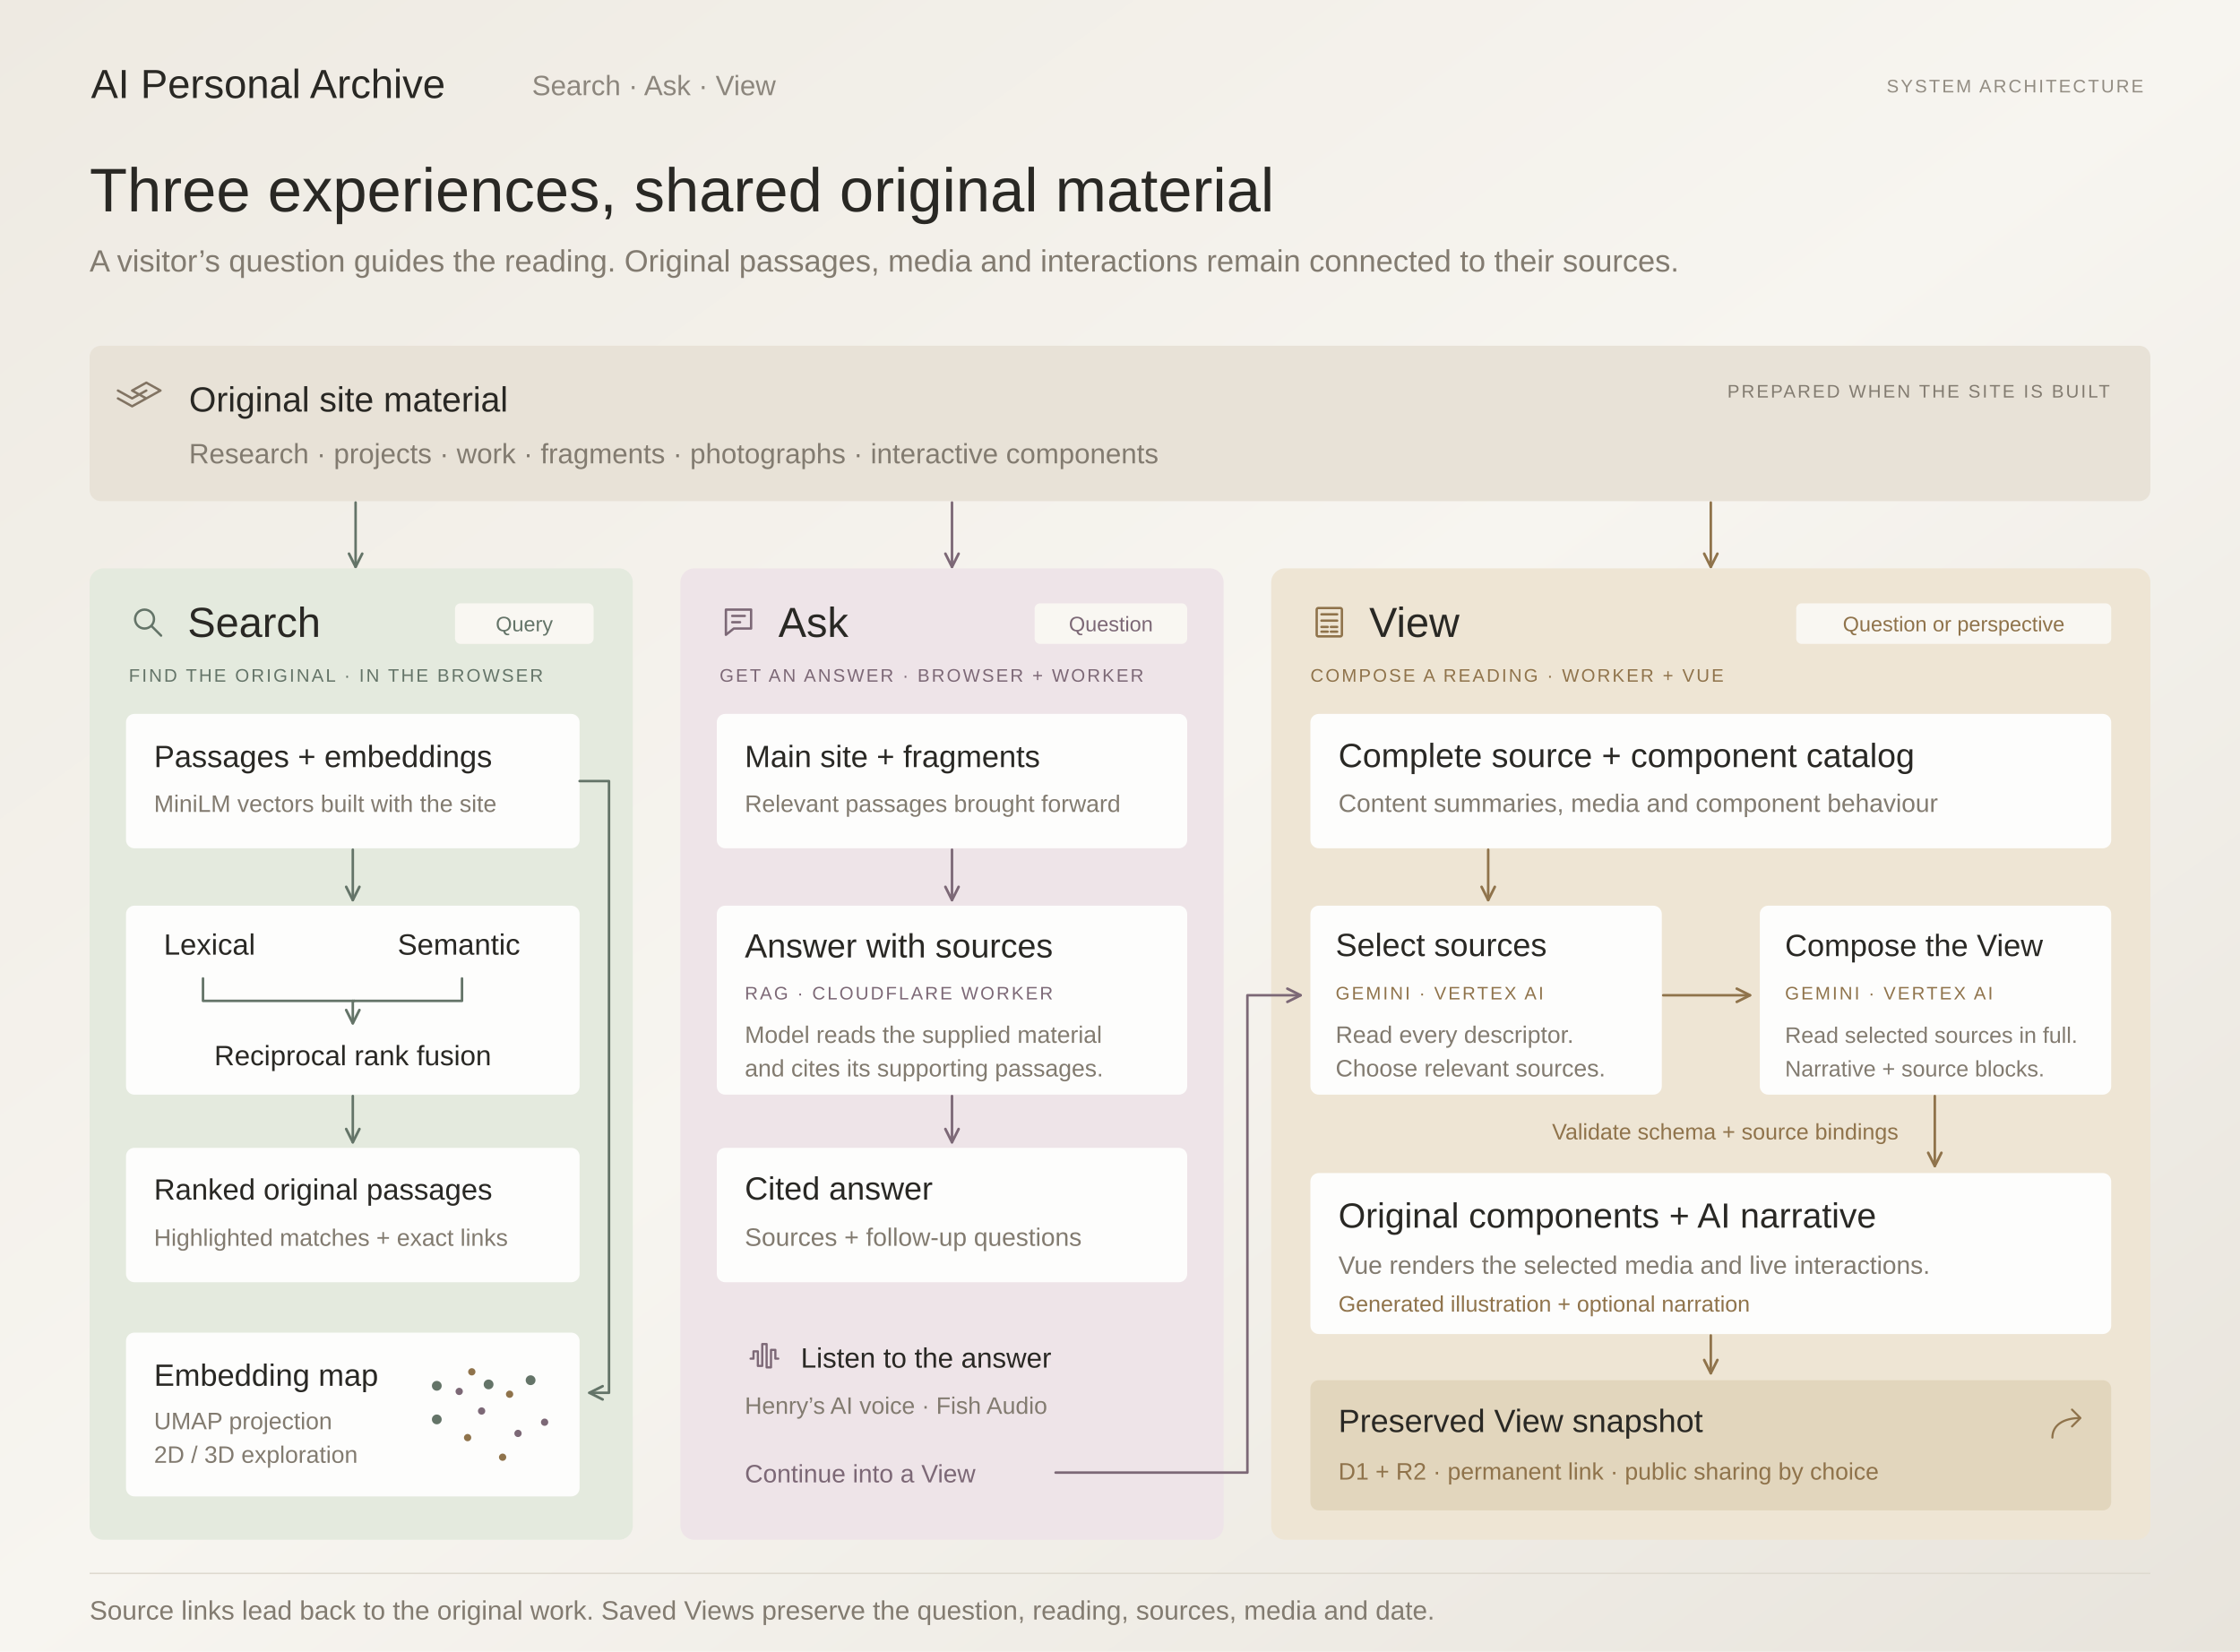
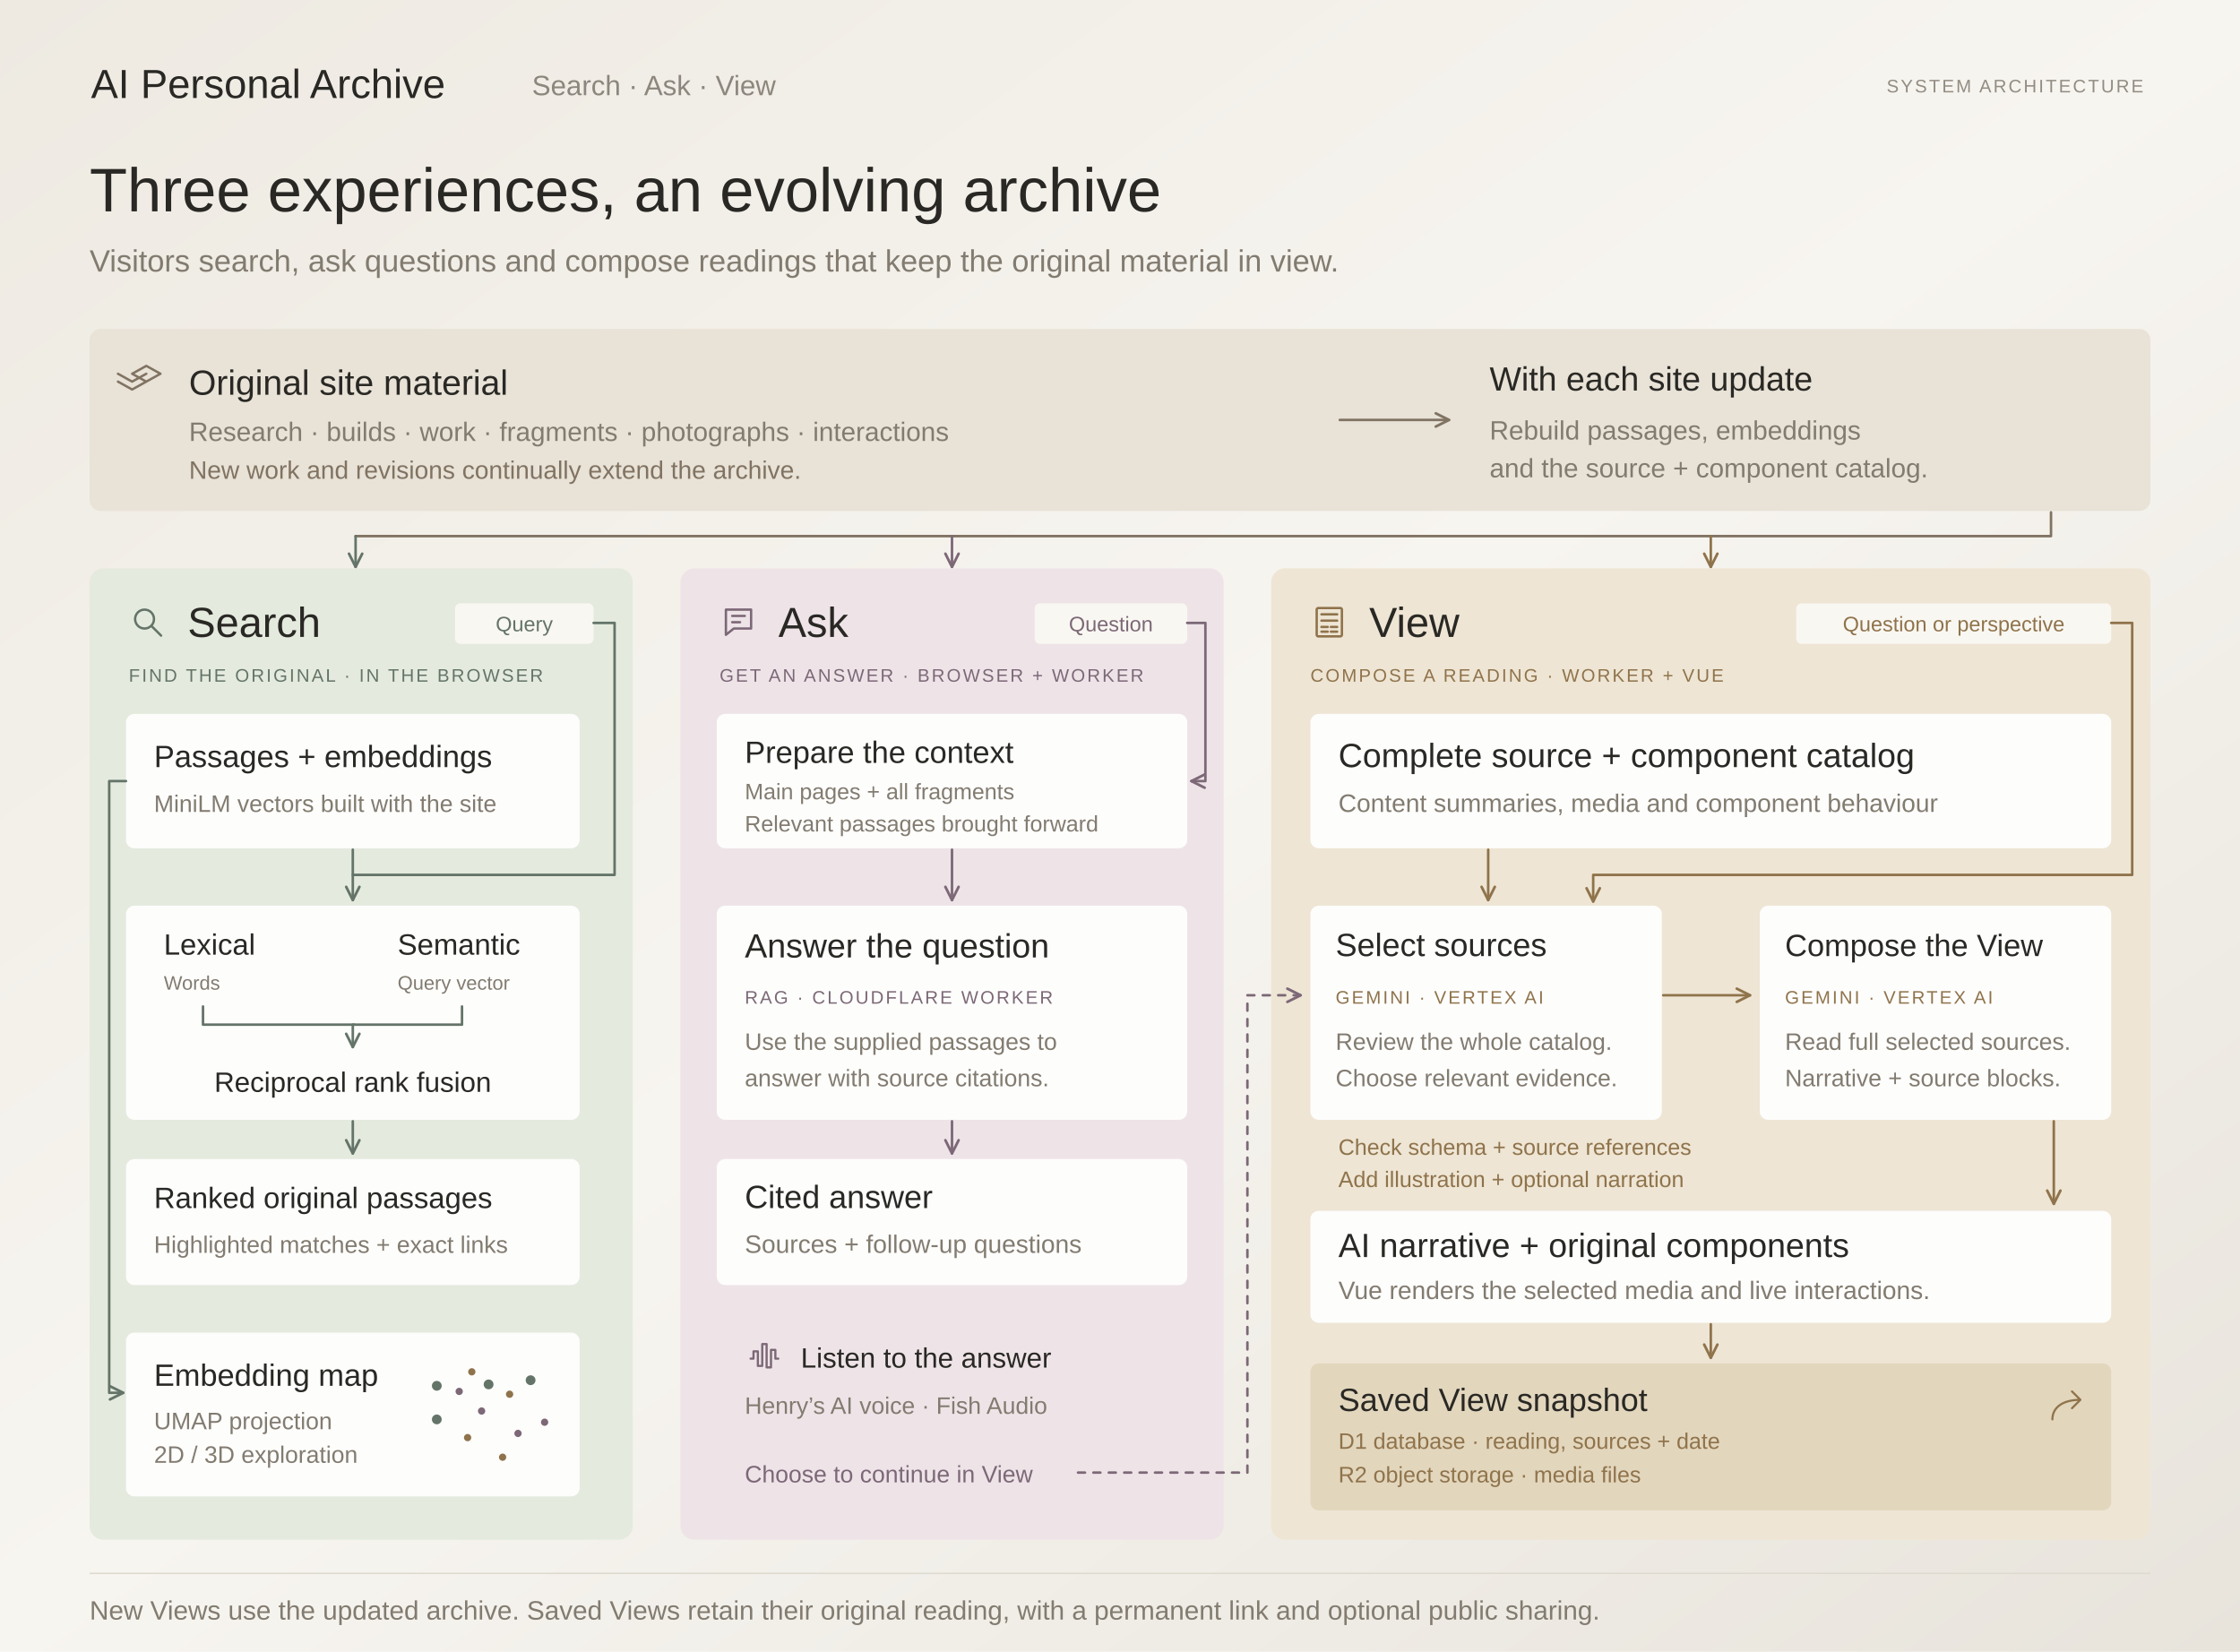
<svg xmlns="http://www.w3.org/2000/svg" width="1600" height="1180" viewBox="0 0 1600 1180" role="img" aria-labelledby="title desc">
  <defs>
    <linearGradient id="ground" x1="0" y1="0" x2="1" y2="1">
      <stop stop-color="#eeeae2" />
      <stop offset=".5" stop-color="#f7f5f0" />
      <stop offset="1" stop-color="#e8e4dc" />
    </linearGradient>
    <marker id="stone-arrow" viewBox="0 0 8 8" refX="7" refY="4" markerWidth="7" markerHeight="7" orient="auto-start-reverse">
      <path d="M1 1l6 3-6 3" fill="none" stroke="#817362" stroke-width="1.2" stroke-linecap="round" stroke-linejoin="round" />
    </marker>
    <marker id="gold-arrow" viewBox="0 0 8 8" refX="7" refY="4" markerWidth="7" markerHeight="7" orient="auto-start-reverse">
      <path d="M1 1l6 3-6 3" fill="none" stroke="#8f734b" stroke-width="1.2" stroke-linecap="round" stroke-linejoin="round" />
    </marker>
    <marker id="graphite-arrow" viewBox="0 0 8 8" refX="7" refY="4" markerWidth="7" markerHeight="7" orient="auto-start-reverse">
      <path d="M1 1l6 3-6 3" fill="none" stroke="#716e69" stroke-width="1.2" stroke-linecap="round" stroke-linejoin="round" />
    </marker>
    <marker id="sage-arrow" viewBox="0 0 8 8" refX="7" refY="4" markerWidth="7" markerHeight="7" orient="auto-start-reverse">
      <path d="M1 1l6 3-6 3" fill="none" stroke="#647468" stroke-width="1.2" stroke-linecap="round" stroke-linejoin="round" />
    </marker>
    <marker id="mauve-arrow" viewBox="0 0 8 8" refX="7" refY="4" markerWidth="7" markerHeight="7" orient="auto-start-reverse">
      <path d="M1 1l6 3-6 3" fill="none" stroke="#7c6876" stroke-width="1.2" stroke-linecap="round" stroke-linejoin="round" />
    </marker>
  </defs>
  <rect x="0" y="0" width="1600" height="1180" rx="0" fill="url(#ground)" stroke="none" />
  <text x="65" y="70" font-family="Arial" font-size="29" fill="#292824">AI Personal Archive</text>
  <text x="380" y="68" font-family="Arial" font-size="20" fill="#8c867d">Search · Ask · View</text>
  <text x="1531" y="66" font-family="Arial" font-size="13" fill="#928c82" letter-spacing="1.4" text-anchor="end">SYSTEM ARCHITECTURE</text>
-   <text x="64" y="151" font-family="Arial" font-size="44" fill="#292824" font-weight="500">Three experiences, shared original material</text>
-   <text x="64" y="194" font-family="Arial" font-size="22" fill="#827b70">A visitor’s question guides the reading. Original passages, media and interactions remain connected to their sources.</text>
-   <rect x="64" y="247" width="1472" height="111" rx="8" fill="#e8e2d7" stroke="none" />
-   <g transform="translate(91 270) scale(1.125)" stroke="#817362" stroke-width="1.5" stroke-linecap="round" stroke-linejoin="round" fill="none">
+   <text x="64" y="151" font-family="Arial" font-size="44" fill="#292824" font-weight="500">Three experiences, an evolving archive</text>
+   <text x="64" y="194" font-family="Arial" font-size="22" fill="#827b70">Visitors search, ask questions and compose readings that keep the original material in view.</text>
+   <rect x="64" y="235" width="1472" height="130" rx="8" fill="#e8e2d7" stroke="none" />
+   <g transform="translate(91 258) scale(1.125)" stroke="#817362" stroke-width="1.5" stroke-linecap="round" stroke-linejoin="round" fill="none">
    <path d="m3 8 9-5 9 5-9 5Z m-9 0 9 5 9-5m-18 5 9 5 9-5" />
  </g>
-   <text x="135" y="294" font-family="Arial" font-size="25" fill="#292824">Original site material</text>
-   <text x="135" y="331" font-family="Arial" font-size="20" fill="#827b70">Research · projects · work · fragments · photographs · interactive components</text>
-   <text text-anchor="end" x="1507" y="284" font-family="Arial" font-size="13" fill="#827b70" letter-spacing="1.4">PREPARED WHEN THE SITE IS BUILT</text>
-   <path d="M254 359L254 405" fill="none" stroke="#647468" stroke-width="1.8" stroke-linecap="round" stroke-linejoin="round" marker-end="url(#sage-arrow)" />
-   <path d="M680 359L680 405" fill="none" stroke="#7c6876" stroke-width="1.8" stroke-linecap="round" stroke-linejoin="round" marker-end="url(#mauve-arrow)" />
-   <path d="M1222 359L1222 405" fill="none" stroke="#8f734b" stroke-width="1.8" stroke-linecap="round" stroke-linejoin="round" marker-end="url(#gold-arrow)" />
+   <text x="135" y="282" font-family="Arial" font-size="25" fill="#292824">Original site material</text>
+   <text x="135" y="315" font-family="Arial" font-size="19" fill="#827b70">Research · builds · work · fragments · photographs · interactions</text>
+   <text x="135" y="342" font-family="Arial" font-size="18" fill="#817362">New work and revisions continually extend the archive.</text>
+   <path d="M957 300h78" fill="none" stroke="#817362" stroke-width="1.8" stroke-linecap="round" stroke-linejoin="round" marker-end="url(#stone-arrow)" />
+   <text x="1064" y="279" font-family="Arial" font-size="24" fill="#292824">With each site update</text>
+   <text x="1064" y="314" font-family="Arial" font-size="19" fill="#827b70">Rebuild passages, embeddings</text>
+   <text x="1064" y="341" font-family="Arial" font-size="19" fill="#827b70">and the source + component catalog.</text>
+   <path d="M1465 366v17H254" fill="none" stroke="#817362" stroke-width="1.8" stroke-linecap="round" stroke-linejoin="round" />
+   <path d="M254 383L254 405" fill="none" stroke="#647468" stroke-width="1.8" stroke-linecap="round" stroke-linejoin="round" marker-end="url(#sage-arrow)" />
+   <path d="M680 383L680 405" fill="none" stroke="#7c6876" stroke-width="1.8" stroke-linecap="round" stroke-linejoin="round" marker-end="url(#mauve-arrow)" />
+   <path d="M1222 383L1222 405" fill="none" stroke="#8f734b" stroke-width="1.8" stroke-linecap="round" stroke-linejoin="round" marker-end="url(#gold-arrow)" />
  <rect x="64" y="406" width="388" height="694" rx="10" fill="#e4eade" stroke="none" />
  <g transform="translate(92 431) scale(1.125)" stroke="#647468" stroke-width="1.5" stroke-linecap="round" stroke-linejoin="round" fill="none">
    <circle cx="10" cy="10" r="6" />
    <path d="m14.5 14.5 6 6" />
  </g>
  <text x="134" y="455" font-family="Arial" font-size="30" fill="#292824">Search</text>
  <text x="92" y="487" font-family="Arial" font-size="13" fill="#647468" letter-spacing="1.4">FIND THE ORIGINAL · IN THE BROWSER</text>
  <rect x="486" y="406" width="388" height="694" rx="10" fill="#eee4e8" stroke="none" />
  <g transform="translate(514 431) scale(1.125)" stroke="#7c6876" stroke-width="1.5" stroke-linecap="round" stroke-linejoin="round" fill="none">
    <path d="M4 4h16v12H9l-5 4Z M8 8h8m-8 4h5" />
  </g>
  <text x="556" y="455" font-family="Arial" font-size="30" fill="#292824">Ask</text>
  <text x="514" y="487" font-family="Arial" font-size="13" fill="#7c6876" letter-spacing="1.4">GET AN ANSWER · BROWSER + WORKER</text>
  <rect x="908" y="406" width="628" height="694" rx="10" fill="#eee5d4" stroke="none" />
  <g transform="translate(936 431) scale(1.125)" stroke="#8f734b" stroke-width="1.5" stroke-linecap="round" stroke-linejoin="round" fill="none">
    <rect x="4" y="3" width="16" height="18" rx="1" />
    <path d="M7 7h10M7 11h10m-10 4h4m2 0h4m-10 3h4m2 0h4" />
  </g>
  <text x="978" y="455" font-family="Arial" font-size="30" fill="#292824">View</text>
  <text x="936" y="487" font-family="Arial" font-size="13" fill="#8f734b" letter-spacing="1.4">COMPOSE A READING · WORKER + VUE</text>
  <rect x="325" y="431" width="99" height="29" rx="4" fill="#f9f7f2" stroke="none" />
  <text x="374.5" y="451" font-family="Arial" font-size="15" fill="#647468" text-anchor="middle">Query</text>
  <rect x="739" y="431" width="109" height="29" rx="4" fill="#f9f7f2" stroke="none" />
  <text x="793.5" y="451" font-family="Arial" font-size="15" fill="#7c6876" text-anchor="middle">Question</text>
  <rect x="1283" y="431" width="225" height="29" rx="4" fill="#f9f7f2" stroke="none" />
  <text x="1395.5" y="451" font-family="Arial" font-size="15" fill="#8f734b" text-anchor="middle">Question or perspective</text>
+   <path d="M424 445h15v180H252" fill="none" stroke="#647468" stroke-width="1.8" stroke-linecap="round" stroke-linejoin="round" />
+   <path d="M848 445h13v113h-10" fill="none" stroke="#7c6876" stroke-width="1.8" stroke-linecap="round" stroke-linejoin="round" marker-end="url(#mauve-arrow)" />
+   <path d="M1508 445h15v180h-385v19" fill="none" stroke="#8f734b" stroke-width="1.8" stroke-linecap="round" stroke-linejoin="round" marker-end="url(#gold-arrow)" />
  <rect x="90" y="510" width="324" height="96" rx="6" fill="#fdfdfc" stroke="none" />
  <text x="110" y="548" font-family="Arial" font-size="22" fill="#292824">Passages + embeddings</text>
  <text x="110" y="580" font-family="Arial" font-size="17" fill="#827b70">MiniLM vectors built with the site</text>
  <path d="M252 607L252 643" fill="none" stroke="#647468" stroke-width="1.8" stroke-linecap="round" stroke-linejoin="round" marker-end="url(#sage-arrow)" />
-   <rect x="90" y="647" width="324" height="135" rx="6" fill="#fdfdfc" stroke="none" />
+   <rect x="90" y="647" width="324" height="153" rx="6" fill="#fdfdfc" stroke="none" />
  <text x="117" y="682" font-family="Arial" font-size="21" fill="#292824">Lexical</text>
  <text x="284" y="682" font-family="Arial" font-size="21" fill="#292824">Semantic</text>
-   <path d="M145 699v16h108" fill="none" stroke="#647468" stroke-width="1.8" stroke-linecap="round" stroke-linejoin="round" />
-   <path d="M330 699v16h-77" fill="none" stroke="#647468" stroke-width="1.8" stroke-linecap="round" stroke-linejoin="round" />
-   <path d="M252 715L252 731" fill="none" stroke="#647468" stroke-width="1.8" stroke-linecap="round" stroke-linejoin="round" marker-end="url(#sage-arrow)" />
-   <text x="252" y="761" font-family="Arial" font-size="20" fill="#292824" text-anchor="middle">Reciprocal rank fusion</text>
-   <path d="M252 783L252 816" fill="none" stroke="#647468" stroke-width="1.8" stroke-linecap="round" stroke-linejoin="round" marker-end="url(#sage-arrow)" />
-   <rect x="90" y="820" width="324" height="96" rx="6" fill="#fdfdfc" stroke="none" />
-   <text x="110" y="857" font-family="Arial" font-size="21" fill="#292824">Ranked original passages</text>
-   <text x="110" y="890" font-family="Arial" font-size="17" fill="#827b70">Highlighted matches + exact links</text>
-   <path d="M414 558h21V995h-14" fill="none" stroke="#647468" stroke-width="1.8" stroke-linecap="round" stroke-linejoin="round" marker-end="url(#sage-arrow)" />
+   <text x="117" y="707" font-family="Arial" font-size="14" fill="#827b70">Words</text>
+   <text x="284" y="707" font-family="Arial" font-size="14" fill="#827b70">Query vector</text>
+   <path d="M145 719v13h108" fill="none" stroke="#647468" stroke-width="1.8" stroke-linecap="round" stroke-linejoin="round" />
+   <path d="M330 719v13h-77" fill="none" stroke="#647468" stroke-width="1.8" stroke-linecap="round" stroke-linejoin="round" />
+   <path d="M252 732L252 748" fill="none" stroke="#647468" stroke-width="1.8" stroke-linecap="round" stroke-linejoin="round" marker-end="url(#sage-arrow)" />
+   <text x="252" y="780" font-family="Arial" font-size="20" fill="#292824" text-anchor="middle">Reciprocal rank fusion</text>
+   <path d="M252 801L252 824" fill="none" stroke="#647468" stroke-width="1.8" stroke-linecap="round" stroke-linejoin="round" marker-end="url(#sage-arrow)" />
+   <rect x="90" y="828" width="324" height="90" rx="6" fill="#fdfdfc" stroke="none" />
+   <text x="110" y="863" font-family="Arial" font-size="21" fill="#292824">Ranked original passages</text>
+   <text x="110" y="895" font-family="Arial" font-size="17" fill="#827b70">Highlighted matches + exact links</text>
+   <path d="M90 558H78v437h10" fill="none" stroke="#647468" stroke-width="1.8" stroke-linecap="round" stroke-linejoin="round" marker-end="url(#sage-arrow)" />
  <rect x="90" y="952" width="324" height="117" rx="6" fill="#fdfdfc" stroke="none" />
  <text x="110" y="990" font-family="Arial" font-size="22" fill="#292824">Embedding map</text>
  <text x="110" y="1021" font-family="Arial" font-size="17" fill="#827b70">UMAP projection</text>
  <text x="110" y="1045" font-family="Arial" font-size="17" fill="#827b70">2D / 3D exploration</text>
  <circle cx="312" cy="990" r="3.5" fill="#647468" />
  <circle cx="328" cy="994" r="2.6" fill="#7c6876" />
  <circle cx="337" cy="980" r="2.6" fill="#8f734b" />
  <circle cx="349" cy="989" r="3.5" fill="#647468" />
  <circle cx="344" cy="1008" r="2.6" fill="#7c6876" />
  <circle cx="364" cy="996" r="2.6" fill="#8f734b" />
  <circle cx="379" cy="986" r="3.5" fill="#647468" />
  <circle cx="370" cy="1024" r="2.6" fill="#7c6876" />
  <circle cx="334" cy="1027" r="2.6" fill="#8f734b" />
  <circle cx="312" cy="1014" r="3.5" fill="#647468" />
  <circle cx="389" cy="1016" r="2.6" fill="#7c6876" />
  <circle cx="359" cy="1041" r="2.6" fill="#8f734b" />
  <rect x="512" y="510" width="336" height="96" rx="6" fill="#fdfdfc" stroke="none" />
-   <text x="532" y="548" font-family="Arial" font-size="22" fill="#292824">Main site + fragments</text>
-   <text x="532" y="580" font-family="Arial" font-size="17" fill="#827b70">Relevant passages brought forward</text>
+   <text x="532" y="545" font-family="Arial" font-size="22" fill="#292824">Prepare the context</text>
+   <text x="532" y="571" font-family="Arial" font-size="16" fill="#827b70">Main pages + all fragments</text>
+   <text x="532" y="594" font-family="Arial" font-size="16" fill="#827b70">Relevant passages brought forward</text>
  <path d="M680 607L680 643" fill="none" stroke="#7c6876" stroke-width="1.8" stroke-linecap="round" stroke-linejoin="round" marker-end="url(#mauve-arrow)" />
-   <rect x="512" y="647" width="336" height="135" rx="6" fill="#fdfdfc" stroke="none" />
-   <text x="532" y="684" font-family="Arial" font-size="24" fill="#292824">Answer with sources</text>
-   <text x="532" y="714" font-family="Arial" font-size="13" fill="#7c6876" letter-spacing="1.4">RAG · CLOUDFLARE WORKER</text>
-   <text x="532" y="745" font-family="Arial" font-size="17" fill="#827b70">Model reads the supplied material</text>
-   <text x="532" y="769" font-family="Arial" font-size="17" fill="#827b70">and cites its supporting passages.</text>
-   <path d="M680 783L680 816" fill="none" stroke="#7c6876" stroke-width="1.8" stroke-linecap="round" stroke-linejoin="round" marker-end="url(#mauve-arrow)" />
-   <rect x="512" y="820" width="336" height="96" rx="6" fill="#fdfdfc" stroke="none" />
-   <text x="532" y="857" font-family="Arial" font-size="23" fill="#292824">Cited answer</text>
-   <text x="532" y="890" font-family="Arial" font-size="18" fill="#827b70">Sources + follow-up questions</text>
+   <rect x="512" y="647" width="336" height="153" rx="6" fill="#fdfdfc" stroke="none" />
+   <text x="532" y="684" font-family="Arial" font-size="24" fill="#292824">Answer the question</text>
+   <text x="532" y="717" font-family="Arial" font-size="13" fill="#7c6876" letter-spacing="1.4">RAG · CLOUDFLARE WORKER</text>
+   <text x="532" y="750" font-family="Arial" font-size="17" fill="#827b70">Use the supplied passages to</text>
+   <text x="532" y="776" font-family="Arial" font-size="17" fill="#827b70">answer with source citations.</text>
+   <path d="M680 801L680 824" fill="none" stroke="#7c6876" stroke-width="1.8" stroke-linecap="round" stroke-linejoin="round" marker-end="url(#mauve-arrow)" />
+   <rect x="512" y="828" width="336" height="90" rx="6" fill="#fdfdfc" stroke="none" />
+   <text x="532" y="863" font-family="Arial" font-size="23" fill="#292824">Cited answer</text>
+   <text x="532" y="895" font-family="Arial" font-size="18" fill="#827b70">Sources + follow-up questions</text>
  <g transform="translate(533 956) scale(1.041667)" stroke="#7c6876" stroke-width="1.5" stroke-linecap="round" stroke-linejoin="round" fill="none">
    <path d="M3 14h2V9h3v10h3V4h3v16h3V8h3v6h2" />
  </g>
  <text x="572" y="977" font-family="Arial" font-size="20" fill="#292824">Listen to the answer</text>
  <text x="532" y="1010" font-family="Arial" font-size="17" fill="#827b70">Henry’s AI voice · Fish Audio</text>
-   <text x="532" y="1059" font-family="Arial" font-size="18" fill="#7c6876">Continue into a View</text>
-   <path d="M754 1052H891V711H929" fill="none" stroke="#7c6876" stroke-width="1.8" stroke-linecap="round" stroke-linejoin="round" marker-end="url(#mauve-arrow)" />
+   <text x="532" y="1059" font-family="Arial" font-size="17" fill="#7c6876">Choose to continue in View</text>
+   <path d="M770 1052H891V711H929" fill="none" stroke="#7c6876" stroke-width="1.8" stroke-linecap="round" stroke-linejoin="round" stroke-dasharray="5 6" marker-end="url(#mauve-arrow)" />
  <rect x="936" y="510" width="572" height="96" rx="6" fill="#fdfdfc" stroke="none" />
  <text x="956" y="548" font-family="Arial" font-size="24" fill="#292824">Complete source + component catalog</text>
  <text x="956" y="580" font-family="Arial" font-size="18" fill="#827b70">Content summaries, media and component behaviour</text>
  <path d="M1063 607L1063 643" fill="none" stroke="#8f734b" stroke-width="1.8" stroke-linecap="round" stroke-linejoin="round" marker-end="url(#gold-arrow)" />
-   <rect x="936" y="647" width="251" height="135" rx="6" fill="#fdfdfc" stroke="none" />
+   <rect x="936" y="647" width="251" height="153" rx="6" fill="#fdfdfc" stroke="none" />
  <text x="954" y="683" font-family="Arial" font-size="23" fill="#292824">Select sources</text>
-   <text x="954" y="714" font-family="Arial" font-size="13" fill="#8f734b" letter-spacing="1.4">GEMINI · VERTEX AI</text>
-   <text x="954" y="745" font-family="Arial" font-size="17" fill="#827b70">Read every descriptor.</text>
-   <text x="954" y="769" font-family="Arial" font-size="17" fill="#827b70">Choose relevant sources.</text>
-   <rect x="1257" y="647" width="251" height="135" rx="6" fill="#fdfdfc" stroke="none" />
+   <text x="954" y="717" font-family="Arial" font-size="13" fill="#8f734b" letter-spacing="1.4">GEMINI · VERTEX AI</text>
+   <text x="954" y="750" font-family="Arial" font-size="17" fill="#827b70">Review the whole catalog.</text>
+   <text x="954" y="776" font-family="Arial" font-size="17" fill="#827b70">Choose relevant evidence.</text>
+   <rect x="1257" y="647" width="251" height="153" rx="6" fill="#fdfdfc" stroke="none" />
  <text x="1275" y="683" font-family="Arial" font-size="22" fill="#292824">Compose the View</text>
-   <text x="1275" y="714" font-family="Arial" font-size="13" fill="#8f734b" letter-spacing="1.4">GEMINI · VERTEX AI</text>
-   <text x="1275" y="745" font-family="Arial" font-size="16" fill="#827b70">Read selected sources in full.</text>
-   <text x="1275" y="769" font-family="Arial" font-size="16" fill="#827b70">Narrative + source blocks.</text>
+   <text x="1275" y="717" font-family="Arial" font-size="13" fill="#8f734b" letter-spacing="1.4">GEMINI · VERTEX AI</text>
+   <text x="1275" y="750" font-family="Arial" font-size="17" fill="#827b70">Read full selected sources.</text>
+   <text x="1275" y="776" font-family="Arial" font-size="17" fill="#827b70">Narrative + source blocks.</text>
  <path d="M1188 711L1250 711" fill="none" stroke="#8f734b" stroke-width="1.8" stroke-linecap="round" stroke-linejoin="round" marker-end="url(#gold-arrow)" />
-   <path d="M1382 783L1382 833" fill="none" stroke="#8f734b" stroke-width="1.8" stroke-linecap="round" stroke-linejoin="round" marker-end="url(#gold-arrow)" />
-   <text x="1356" y="814" font-family="Arial" font-size="16" fill="#8f734b" text-anchor="end">Validate schema + source bindings</text>
-   <rect x="936" y="838" width="572" height="115" rx="6" fill="#fdfdfc" stroke="none" />
-   <text x="956" y="877" font-family="Arial" font-size="25" fill="#292824">Original components + AI narrative</text>
-   <text x="956" y="910" font-family="Arial" font-size="18" fill="#827b70">Vue renders the selected media and live interactions.</text>
-   <text x="956" y="937" font-family="Arial" font-size="16" fill="#8f734b">Generated illustration + optional narration</text>
-   <path d="M1222 954L1222 981" fill="none" stroke="#8f734b" stroke-width="1.8" stroke-linecap="round" stroke-linejoin="round" marker-end="url(#gold-arrow)" />
-   <rect x="936" y="986" width="572" height="93" rx="6" fill="#e2d6bd" stroke="none" />
-   <g transform="translate(1464 1005) scale(1)" stroke="#8f734b" stroke-width="1.5" stroke-linecap="round" stroke-linejoin="round" fill="none">
+   <path d="M1467 801L1467 860" fill="none" stroke="#8f734b" stroke-width="1.8" stroke-linecap="round" stroke-linejoin="round" marker-end="url(#gold-arrow)" />
+   <text x="956" y="825" font-family="Arial" font-size="16" fill="#8f734b">Check schema + source references</text>
+   <text x="956" y="848" font-family="Arial" font-size="16" fill="#8f734b">Add illustration + optional narration</text>
+   <rect x="936" y="865" width="572" height="80" rx="6" fill="#fdfdfc" stroke="none" />
+   <text x="956" y="898" font-family="Arial" font-size="24" fill="#292824">AI narrative + original components</text>
+   <text x="956" y="928" font-family="Arial" font-size="18" fill="#827b70">Vue renders the selected media and live interactions.</text>
+   <path d="M1222 946L1222 970" fill="none" stroke="#8f734b" stroke-width="1.8" stroke-linecap="round" stroke-linejoin="round" marker-end="url(#gold-arrow)" />
+   <rect x="936" y="974" width="572" height="105" rx="6" fill="#e2d6bd" stroke="none" />
+   <g transform="translate(1464 992) scale(1)" stroke="#8f734b" stroke-width="1.5" stroke-linecap="round" stroke-linejoin="round" fill="none">
    <path d="M2 22C2 13 10 8 22 8m-6-6 6 6-6 6" />
  </g>
-   <text x="956" y="1023" font-family="Arial" font-size="23" fill="#292824">Preserved View snapshot</text>
-   <text x="956" y="1057" font-family="Arial" font-size="17" fill="#8f734b">D1 + R2 · permanent link · public sharing by choice</text>
+   <text x="956" y="1008" font-family="Arial" font-size="23" fill="#292824">Saved View snapshot</text>
+   <text x="956" y="1035" font-family="Arial" font-size="16" fill="#8f734b">D1 database · reading, sources + date</text>
+   <text x="956" y="1059" font-family="Arial" font-size="16" fill="#8f734b">R2 object storage · media files</text>
  <path d="M64 1124h1472" fill="none" stroke="#ded9cf" />
-   <text x="64" y="1157" font-family="Arial" font-size="19" fill="#827b70">Source links lead back to the original work. Saved Views preserve the question, reading, sources, media and date.</text>
+   <text x="64" y="1157" font-family="Arial" font-size="19" fill="#827b70">New Views use the updated archive. Saved Views retain their original reading, with a permanent link and optional public sharing.</text>
</svg>
